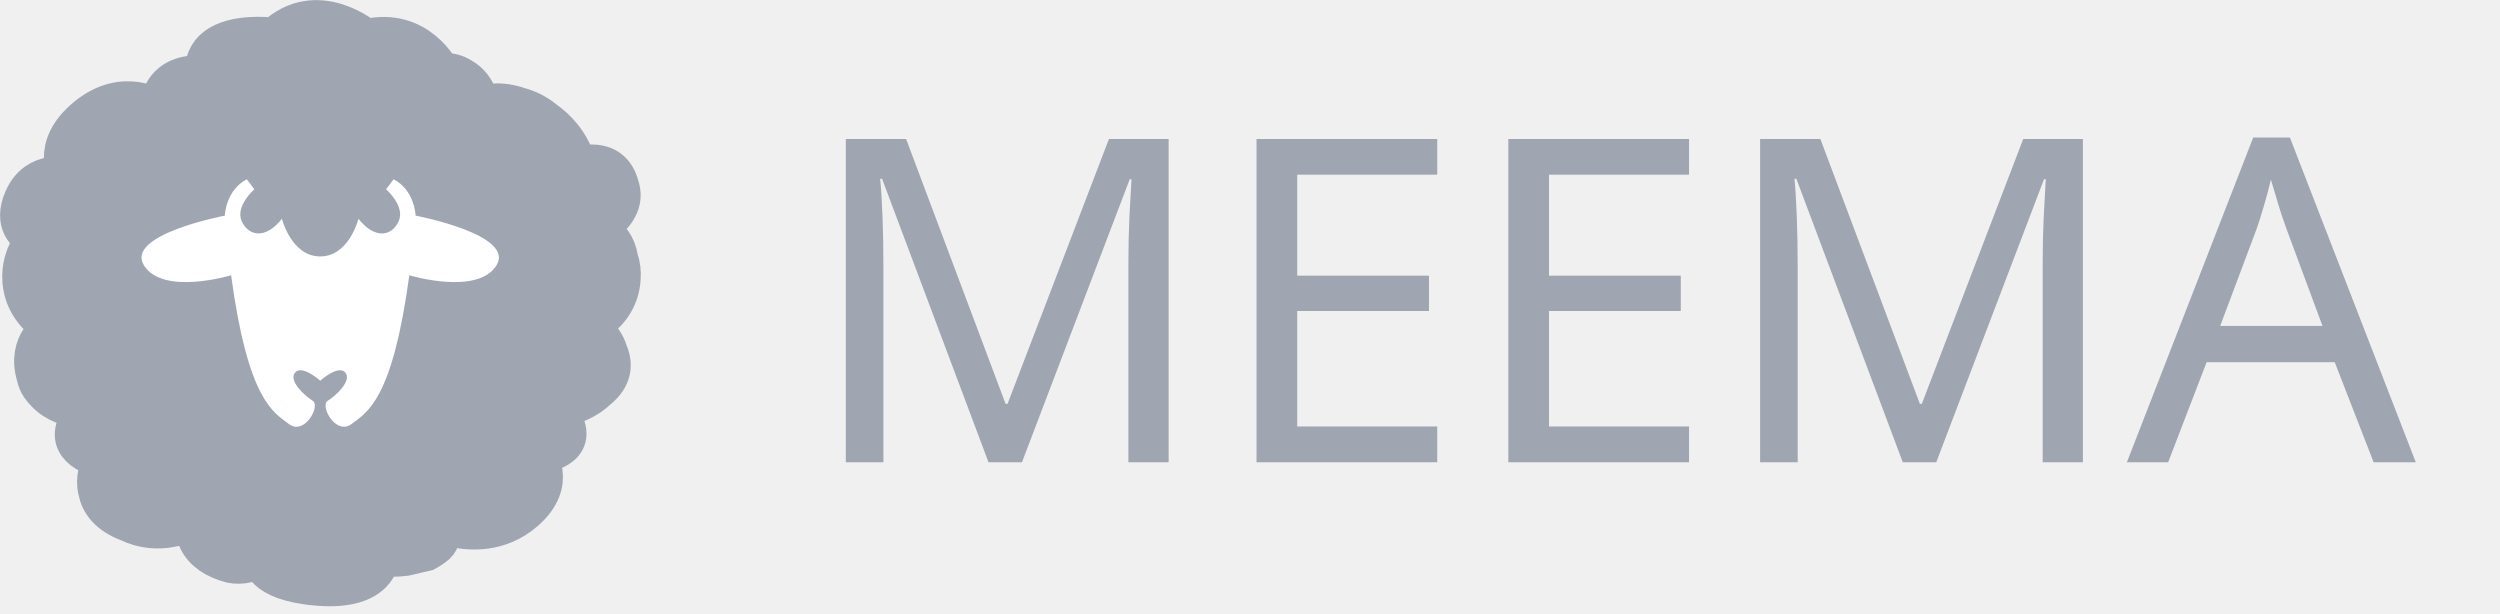
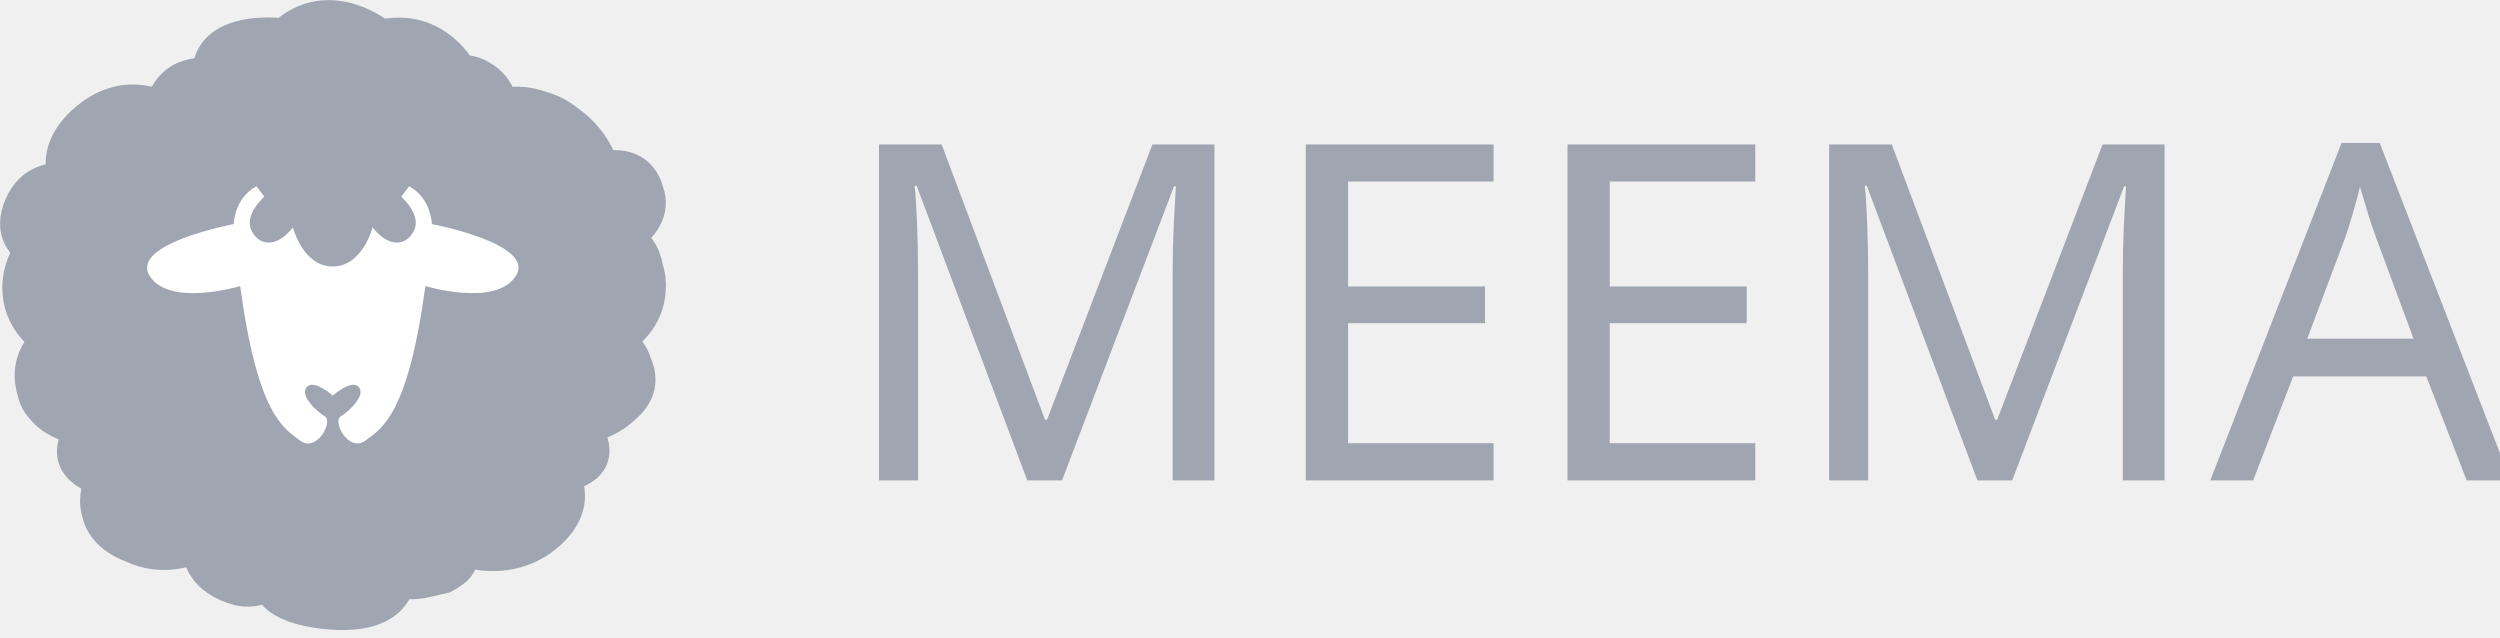
- <svg xmlns="http://www.w3.org/2000/svg" width="265px" height="65px" viewBox="0 0 265 65" version="1.1">
+ <svg xmlns="http://www.w3.org/2000/svg" width="255px" height="65px" viewBox="0 0 255 65" version="1.1">
  <defs>
    <linearGradient x1="55.4%" y1="31.1%" x2="25.4%" y2="81.6%" id="linearGradient-1">
      <stop stop-color="#9FA6B2" offset="0%" />
      <stop stop-color="#9FA6B2" offset="15.3%" />
      <stop stop-color="#9FA6B2" offset="39.3%" />
      <stop stop-color="#9FA6B2" offset="69.1%" />
      <stop stop-color="#9FA6B2" offset="100%" />
    </linearGradient>
    <linearGradient x1="54.6%" y1="30.9%" x2="44.4%" y2="59.8%" id="linearGradient-2">
      <stop stop-color="#9FA6B2" offset="0%" />
      <stop stop-color="#9FA6B2" offset="17.5%" />
      <stop stop-color="#9FA6B2" offset="36.7%" />
      <stop stop-color="#9FA6B2" offset="56.8%" />
      <stop stop-color="#9FA6B2" offset="77.5%" />
      <stop stop-color="#9FA6B2" offset="98.5%" />
      <stop stop-color="#9FA6B2" offset="100%" />
    </linearGradient>
    <linearGradient x1="50%" y1="0%" x2="50%" y2="100%" id="linearGradient-3">
      <stop stop-color="#9FA6B2" offset="0%" />
      <stop stop-color="#9FA6B2" offset="17.5%" />
      <stop stop-color="#9FA6B2" offset="36.7%" />
      <stop stop-color="#9FA6B2" offset="56.8%" />
      <stop stop-color="#9FA6B2" offset="77.5%" />
      <stop stop-color="#9FA6B2" offset="98.5%" />
      <stop stop-color="#9FA6B2" offset="100%" />
    </linearGradient>
    <linearGradient x1="46.5%" y1="45.3%" x2="57.6%" y2="84.5%" id="linearGradient-4">
      <stop stop-color="#9FA6B2" offset="0%" />
      <stop stop-color="#9FA6B2" offset="17.5%" />
      <stop stop-color="#9FA6B2" offset="36.7%" />
      <stop stop-color="#9FA6B2" offset="56.8%" />
      <stop stop-color="#9FA6B2" offset="77.5%" />
      <stop stop-color="#9FA6B2" offset="98.5%" />
      <stop stop-color="#9FA6B2" offset="100%" />
    </linearGradient>
    <linearGradient x1="100%" y1="50%" x2="0%" y2="50%" id="linearGradient-5">
      <stop stop-color="#9FA6B2" offset="0%" />
      <stop stop-color="#9FA6B2" offset="17.5%" />
      <stop stop-color="#9FA6B2" offset="36.7%" />
      <stop stop-color="#9FA6B2" offset="56.8%" />
      <stop stop-color="#9FA6B2" offset="77.5%" />
      <stop stop-color="#9FA6B2" offset="98.5%" />
      <stop stop-color="#9FA6B2" offset="100%" />
    </linearGradient>
    <linearGradient x1="100%" y1="50%" x2="0%" y2="50%" id="linearGradient-6">
      <stop stop-color="#9FA6B2" offset="0%" />
      <stop stop-color="#9FA6B2" offset="17.5%" />
      <stop stop-color="#9FA6B2" offset="36.7%" />
      <stop stop-color="#9FA6B2" offset="56.8%" />
      <stop stop-color="#9FA6B2" offset="77.5%" />
      <stop stop-color="#9FA6B2" offset="98.5%" />
      <stop stop-color="#9FA6B2" offset="100%" />
    </linearGradient>
    <linearGradient x1="92.6%" y1="59%" x2="45%" y2="45.1%" id="linearGradient-7">
      <stop stop-color="#9FA6B2" offset="0%" />
      <stop stop-color="#9FA6B2" offset="17.5%" />
      <stop stop-color="#9FA6B2" offset="36.7%" />
      <stop stop-color="#9FA6B2" offset="56.8%" />
      <stop stop-color="#9FA6B2" offset="77.5%" />
      <stop stop-color="#9FA6B2" offset="98.5%" />
      <stop stop-color="#9FA6B2" offset="100%" />
    </linearGradient>
    <linearGradient x1="70.6%" y1="78.6%" x2="45.3%" y2="32.9%" id="linearGradient-8">
      <stop stop-color="#9FA6B2" offset="0%" />
      <stop stop-color="#9FA6B2" offset="17.5%" />
      <stop stop-color="#9FA6B2" offset="36.7%" />
      <stop stop-color="#9FA6B2" offset="56.8%" />
      <stop stop-color="#9FA6B2" offset="77.5%" />
      <stop stop-color="#9FA6B2" offset="98.5%" />
      <stop stop-color="#9FA6B2" offset="100%" />
    </linearGradient>
    <linearGradient x1="54.9%" y1="57.8%" x2="44.2%" y2="26.6%" id="linearGradient-9">
      <stop stop-color="#9FA6B2" offset="0%" />
      <stop stop-color="#9FA6B2" offset="17.5%" />
      <stop stop-color="#9FA6B2" offset="36.7%" />
      <stop stop-color="#9FA6B2" offset="56.8%" />
      <stop stop-color="#9FA6B2" offset="77.5%" />
      <stop stop-color="#9FA6B2" offset="98.5%" />
      <stop stop-color="#9FA6B2" offset="100%" />
    </linearGradient>
    <linearGradient x1="50%" y1="100%" x2="50%" y2="0%" id="linearGradient-10">
      <stop stop-color="#9FA6B2" offset="0%" />
      <stop stop-color="#9FA6B2" offset="17.5%" />
      <stop stop-color="#9FA6B2" offset="36.7%" />
      <stop stop-color="#9FA6B2" offset="56.8%" />
      <stop stop-color="#9FA6B2" offset="77.5%" />
      <stop stop-color="#9FA6B2" offset="98.5%" />
      <stop stop-color="#9FA6B2" offset="100%" />
    </linearGradient>
    <linearGradient x1="41.1%" y1="139.3%" x2="53.7%" y2="19.4%" id="linearGradient-11">
      <stop stop-color="#9FA6B2" offset="0%" />
      <stop stop-color="#9FA6B2" offset="17.5%" />
      <stop stop-color="#9FA6B2" offset="36.7%" />
      <stop stop-color="#9FA6B2" offset="56.8%" />
      <stop stop-color="#9FA6B2" offset="77.5%" />
      <stop stop-color="#9FA6B2" offset="98.5%" />
      <stop stop-color="#9FA6B2" offset="100%" />
    </linearGradient>
    <linearGradient x1="20.2%" y1="35.4%" x2="59.7%" y2="61.1%" id="linearGradient-12">
      <stop stop-color="#9FA6B2" offset="0%" />
      <stop stop-color="#9FA6B2" offset="17.5%" />
      <stop stop-color="#9FA6B2" offset="36.7%" />
      <stop stop-color="#9FA6B2" offset="56.8%" />
      <stop stop-color="#9FA6B2" offset="77.5%" />
      <stop stop-color="#9FA6B2" offset="98.5%" />
      <stop stop-color="#9FA6B2" offset="100%" />
    </linearGradient>
    <linearGradient x1="-8.9%" y1="38.1%" x2="62.3%" y2="56.7%" id="linearGradient-13">
      <stop stop-color="#9FA6B2" offset="0%" />
      <stop stop-color="#9FA6B2" offset="17.5%" />
      <stop stop-color="#9FA6B2" offset="36.7%" />
      <stop stop-color="#9FA6B2" offset="56.8%" />
      <stop stop-color="#9FA6B2" offset="77.5%" />
      <stop stop-color="#9FA6B2" offset="98.5%" />
      <stop stop-color="#9FA6B2" offset="100%" />
    </linearGradient>
    <linearGradient x1="0%" y1="50%" x2="100%" y2="50%" id="linearGradient-14">
      <stop stop-color="#9FA6B2" offset="0%" />
      <stop stop-color="#9FA6B2" offset="17.5%" />
      <stop stop-color="#9FA6B2" offset="36.7%" />
      <stop stop-color="#9FA6B2" offset="56.8%" />
      <stop stop-color="#9FA6B2" offset="77.5%" />
      <stop stop-color="#9FA6B2" offset="98.5%" />
      <stop stop-color="#9FA6B2" offset="100%" />
    </linearGradient>
    <linearGradient x1="42.8%" y1="55.1%" x2="105.8%" y2="38.6%" id="linearGradient-15">
      <stop stop-color="#9FA6B2" offset="0%" />
      <stop stop-color="#9FA6B2" offset="17.5%" />
      <stop stop-color="#9FA6B2" offset="36.7%" />
      <stop stop-color="#9FA6B2" offset="56.8%" />
      <stop stop-color="#9FA6B2" offset="77.5%" />
      <stop stop-color="#9FA6B2" offset="98.5%" />
      <stop stop-color="#9FA6B2" offset="100%" />
    </linearGradient>
    <linearGradient x1="43.6%" y1="59.1%" x2="76%" y2="35.6%" id="linearGradient-16">
      <stop stop-color="#9FA6B2" offset="0%" />
      <stop stop-color="#9FA6B2" offset="17.5%" />
      <stop stop-color="#9FA6B2" offset="36.7%" />
      <stop stop-color="#9FA6B2" offset="56.8%" />
      <stop stop-color="#9FA6B2" offset="77.5%" />
      <stop stop-color="#9FA6B2" offset="98.5%" />
      <stop stop-color="#9FA6B2" offset="100%" />
    </linearGradient>
    <linearGradient x1="34.8%" y1="78.7%" x2="64.7%" y2="40.6%" id="linearGradient-17">
      <stop stop-color="#9FA6B2" offset="0%" />
      <stop stop-color="#9FA6B2" offset="17.5%" />
      <stop stop-color="#9FA6B2" offset="36.7%" />
      <stop stop-color="#9FA6B2" offset="56.8%" />
      <stop stop-color="#9FA6B2" offset="77.5%" />
      <stop stop-color="#9FA6B2" offset="98.5%" />
      <stop stop-color="#9FA6B2" offset="100%" />
    </linearGradient>
    <linearGradient x1="41.2%" y1="96.7%" x2="55.3%" y2="39.9%" id="linearGradient-18">
      <stop stop-color="#9FA6B2" offset="0%" />
      <stop stop-color="#9FA6B2" offset="17.5%" />
      <stop stop-color="#9FA6B2" offset="36.7%" />
      <stop stop-color="#9FA6B2" offset="56.8%" />
      <stop stop-color="#9FA6B2" offset="77.5%" />
      <stop stop-color="#9FA6B2" offset="98.5%" />
      <stop stop-color="#9FA6B2" offset="100%" />
    </linearGradient>
    <linearGradient x1="30.6%" y1="22.9%" x2="50.6%" y2="65.4%" id="linearGradient-19">
      <stop stop-color="#9FA6B2" offset="0%" />
      <stop stop-color="#9FA6B2" offset="15.3%" />
      <stop stop-color="#9FA6B2" offset="37.3%" />
      <stop stop-color="#9FA6B2" offset="63.5%" />
      <stop stop-color="#9FA6B2" offset="92.6%" />
      <stop stop-color="#9FA6B2" offset="100%" />
    </linearGradient>
    <linearGradient x1="50%" y1="0%" x2="50%" y2="100%" id="linearGradient-20">
      <stop stop-color="#9FA6B2" offset="0%" />
      <stop stop-color="#9FA6B2" offset="17.5%" />
      <stop stop-color="#9FA6B2" offset="36.7%" />
      <stop stop-color="#9FA6B2" offset="56.8%" />
      <stop stop-color="#9FA6B2" offset="77.5%" />
      <stop stop-color="#9FA6B2" offset="98.5%" />
      <stop stop-color="#9FA6B2" offset="100%" />
    </linearGradient>
  </defs>
  <g id="Page-1" stroke="none" stroke-width="1" fill="none" fill-rule="evenodd">
    <g id="cloudish-sheep-7-w:text" transform="translate(2, 2)">
      <path d="M63.653,25.441 C63.146,22.33 60.606,22.329 60.606,22.329 C60.606,22.329 62.711,21.738 63.539,20.089 C63.952,19.368 64.026,18.502 63.741,17.721 C62.862,14.239 59.217,15.562 59.217,15.562 C59.217,15.562 58.775,12.769 55.741,10.638 C54.961,9.995 54.053,9.527 53.077,9.265 C50.404,8.334 48.967,9.226 48.967,9.226 C48.967,9.226 48.765,7.139 46.98,6.144 C46.335,5.723 45.563,5.54 44.798,5.625 C44.798,5.625 42.401,0.692 36.805,2.026 C36.805,2.026 31.619,-2.408 27.077,1.882 C27.077,1.882 23.967,1.44 21.757,2.402 C21.672,2.439 21.588,2.477 21.507,2.519 L21.462,2.542 C21.423,2.562 21.383,2.581 21.345,2.602 C21.294,2.631 21.245,2.661 21.196,2.69 C21.189,2.695 21.181,2.698 21.174,2.703 C21.093,2.753 21.017,2.805 20.944,2.858 C20.906,2.885 20.869,2.914 20.831,2.942 C20.816,2.954 20.802,2.965 20.787,2.978 C20.243,3.402 19.859,3.999 19.7,4.67 C19.591,5.075 19.56,5.498 19.607,5.915 C19.607,5.915 15.261,5.155 14.743,9.513 C14.743,9.513 11.17,7.028 7.137,10.328 C3.105,13.628 5.187,16.714 5.187,16.714 C5.187,16.714 1.875,15.785 0.433,19.044 C-0.763,21.747 0.875,22.907 1.493,23.233 C1.562,23.277 1.636,23.312 1.713,23.336 C0.764,24.44 0.24,25.845 0.234,27.301 C0.229,27.661 0.259,28.021 0.323,28.376 C0.82,31.307 3.45,32.696 3.45,32.696 C3.45,32.696 0.66,34.28 1.75,37.872 C1.825,38.288 1.99,38.683 2.234,39.03 C2.396,39.257 2.576,39.471 2.772,39.67 C3.856,40.838 5.378,41.233 6.299,41.365 C6.338,41.371 6.376,41.376 6.413,41.381 L6.417,41.381 C6.642,41.413 6.87,41.43 7.098,41.433 C6.616,41.933 6.236,42.523 5.981,43.17 C4.949,45.941 8.836,46.661 8.836,46.661 L8.82,46.692 C8.421,47.442 7.943,48.705 8.285,50.047 C8.526,51.289 9.383,52.594 11.615,53.429 C13.051,54.123 14.678,54.316 16.237,53.977 C16.622,53.914 17.001,53.82 17.371,53.696 C18.802,52.674 19.578,52.201 19.7,52.277 C20,52.464 19.084,53.258 18.927,53.977 C18.846,54.349 18.781,54.786 18.927,55.111 C19.085,55.461 18.798,55.06 18.927,55.31 C19.548,56.512 20.735,57.342 22.489,57.801 C23.615,58.031 24.786,57.748 25.684,57.029 C25.684,57.029 25.286,59.333 30.479,60.073 C30.824,60.131 31.172,60.17 31.521,60.191 C31.601,60.199 31.678,60.207 31.761,60.215 C38.304,60.729 38.366,57.03 38.366,57.03 C39.223,57.159 40.094,57.165 40.953,57.049 L43.186,56.532 C43.841,56.163 44.268,55.848 44.467,55.586 C44.837,55.1 44.864,54.259 45.144,54.029 C45.317,53.888 45.681,53.888 46.237,54.029 C47.845,54.377 50.951,54.616 53.656,52.277 C57.316,49.113 54.873,46.229 54.873,46.229 C54.873,46.229 59.163,45.947 57.957,43.008 C57.718,42.429 57.38,41.895 56.956,41.433 C56.956,41.433 59.664,41.042 61.346,39.401 C63.1,38.012 63.084,36.508 62.523,35.264 C62.003,33.435 60.257,32.551 60.257,32.551 C60.351,32.52 60.442,32.483 60.532,32.441 C62.486,31.578 63.791,29.692 63.909,27.559 C63.971,26.843 63.884,26.121 63.653,25.441 Z" id="Path_1" stroke="#9FA6B2" stroke-width="4" fill="#000000" fill-rule="nonzero" />
      <path d="M25.685,57.028 C25.685,57.028 27.423,60.484 32.808,60.196 C38.194,59.908 38.368,57.028 38.368,57.028 C38.368,57.028 43.927,58.036 45.144,53.717 C45.144,53.717 48.448,54.711 52.445,51.544 C56.441,48.377 54.873,46.23 54.873,46.23 C54.873,46.23 60.605,45.854 56.957,41.434 C56.957,41.434 61.648,40.759 62.516,37.446 C63.384,34.133 60.259,32.552 60.259,32.552 C60.259,32.552 63.56,31.543 63.734,26.936 C63.907,22.329 60.606,22.328 60.606,22.328 C60.606,22.328 64.789,20.888 63.74,17.72 C62.691,14.552 59.216,15.561 59.216,15.561 C59.216,15.561 58.695,12.249 54.873,10.089 C51.052,7.928 48.966,9.226 48.966,9.226 C48.966,9.226 48.62,5.626 44.797,5.626 C44.797,5.626 42.365,0.73 36.804,2.026 C36.804,2.026 34.373,0.154 31.766,0.154 C29.16,0.154 27.075,1.882 27.075,1.882 C27.075,1.882 23.427,1.45 21.343,2.602 C20.138,3.244 19.449,4.558 19.605,5.914 C19.605,5.914 15.262,5.193 14.741,9.513 C14.741,9.513 12.023,7.639 7.965,11.098 C3.832,14.62 5.186,16.713 5.186,16.713 C5.186,16.713 2.885,17.445 1.495,20.18 C0.105,22.916 1.711,23.336 1.711,23.336 C1.711,23.336 -0.2,25.496 0.321,28.376 C0.843,31.257 3.447,32.696 3.447,32.696 C3.447,32.696 0.494,36.583 2.232,39.03 C3.97,41.478 7.096,41.434 7.096,41.434 C7.096,41.434 3.273,45.223 8.833,46.662 C8.833,46.662 6.227,51.414 11.613,53.429 C17,55.445 19.952,52.133 19.952,52.133 C19.952,52.133 16.304,58.757 25.685,57.028 Z" id="Path_4" fill="#9FA6B2" fill-rule="nonzero" />
      <path d="M45.144,53.717 L32.675,30.619 L54.873,46.23 C54.873,46.23 57.316,49.114 53.656,52.278 C49.807,55.604 45.144,53.717 45.144,53.717 Z" id="Path_5" fill="url(#linearGradient-1)" fill-rule="nonzero" />
      <path d="M54.873,46.23 L32.675,30.619 L56.957,41.434 C56.957,41.434 60.695,45.349 54.873,46.23 Z" id="Path_6" fill="url(#linearGradient-2)" fill-rule="nonzero" />
      <path d="M56.957,41.434 L32.675,30.619 L60.258,32.551 C60.258,32.551 67.918,38.201 56.957,41.434 Z" id="Path_7" fill="url(#linearGradient-3)" fill-rule="nonzero" />
      <path d="M60.605,22.329 C60.605,22.329 64.619,21.203 63.739,17.721 C62.86,14.238 59.215,15.561 59.215,15.561 L32.675,30.619 L60.605,22.329 Z" id="Path_8" fill="url(#linearGradient-4)" fill-rule="nonzero" />
      <path d="M45.144,53.717 L32.675,30.619 L38.368,57.028 C38.368,57.028 44.173,57.881 45.144,53.717 Z" id="Path_9" fill="url(#linearGradient-5)" fill-rule="nonzero" />
      <path d="M38.368,57.028 C38.368,57.028 38.305,60.729 31.763,60.214 C25.22,59.698 25.685,57.028 25.685,57.028 L32.675,30.619 L38.368,57.028 Z" id="Path_10" fill="url(#linearGradient-6)" fill-rule="nonzero" />
      <path d="M25.685,57.028 C25.685,57.028 23.371,59.11 20.378,56.769 C17.384,54.427 19.952,52.133 19.952,52.133 L32.675,30.619 L25.685,57.028 Z" id="Path_11" fill="url(#linearGradient-7)" fill-rule="nonzero" />
      <path d="M19.952,52.133 C19.952,52.133 16.215,55.592 11.613,53.429 C7.012,51.266 8.089,48.045 8.833,46.662 L32.675,30.619 L19.952,52.133 Z" id="Path_12" fill="url(#linearGradient-8)" fill-rule="nonzero" />
      <path d="M8.833,46.662 C8.833,46.662 3.391,45.655 7.096,41.434 C10.801,37.212 32.675,30.619 32.675,30.619 L8.833,46.662 Z" id="Path_13" fill="url(#linearGradient-9)" fill-rule="nonzero" />
      <path d="M7.096,41.434 C7.096,41.434 2.837,41.464 1.747,37.873 C0.657,34.282 3.447,32.696 3.447,32.696 L32.675,30.62 L7.096,41.434 Z" id="Path_14" fill="url(#linearGradient-10)" fill-rule="nonzero" />
      <path d="M3.447,32.696 C3.447,32.696 0.818,31.307 0.32,28.377 C0.009,26.573 0.519,24.725 1.71,23.336 L32.675,30.619 L3.447,32.696 Z" id="Path_15" fill="url(#linearGradient-11)" fill-rule="nonzero" />
      <path d="M48.965,9.226 C48.965,9.226 48.119,5.324 44.796,5.626 L32.675,30.619 L32.675,30.619 L48.965,9.226 Z" id="Path_16" fill="url(#linearGradient-12)" fill-rule="nonzero" />
      <path d="M32.675,30.619 L44.796,5.626 C44.796,5.626 42.399,0.691 36.804,2.027 L31.763,12.895 L32.675,30.619 Z" id="Path_17" fill="url(#linearGradient-13)" fill-rule="nonzero" />
      <path d="M36.804,2.027 C36.804,2.027 31.617,-2.408 27.076,1.883 L30.284,29.017 L32.676,30.619 L36.804,2.027 Z" id="Path_18" fill="url(#linearGradient-14)" fill-rule="nonzero" />
      <path d="M27.075,1.883 C27.075,1.883 19.243,0.769 19.604,5.915 L32.675,30.619 L27.075,1.883 Z" id="Path_19" fill="url(#linearGradient-15)" fill-rule="nonzero" />
      <path d="M19.604,5.915 C19.604,5.915 15.259,5.155 14.74,9.514 L32.675,30.619 L19.604,5.915 Z" id="Path_20" fill="url(#linearGradient-16)" fill-rule="nonzero" />
      <path d="M14.74,9.514 C14.74,9.514 11.167,7.028 7.134,10.328 C3.102,13.628 5.185,16.714 5.185,16.714 L32.675,30.619 L32.675,30.619 L14.74,9.514 Z" id="Path_21" fill="url(#linearGradient-17)" fill-rule="nonzero" />
      <path d="M5.185,16.713 C5.185,16.713 1.872,15.785 0.43,19.044 C-1.024,22.329 1.71,23.336 1.71,23.336 L32.675,30.619 L5.185,16.713 Z" id="Path_22" fill="url(#linearGradient-18)" fill-rule="nonzero" />
      <path d="M32.675,30.619 L59.215,15.562 C59.215,15.562 58.806,13.182 55.761,10.655 C52.717,8.128 48.966,9.227 48.966,9.227 L32.675,30.619 Z" id="Path_23" fill="url(#linearGradient-19)" fill-rule="nonzero" />
      <path d="M60.258,32.552 C62.353,31.753 63.783,29.797 63.908,27.559 C64.204,23.649 60.605,22.329 60.605,22.329 L32.675,30.619 L60.258,32.552 Z" id="Path_24" fill="url(#linearGradient-20)" fill-rule="nonzero" />
      <path d="M42.053,20.858 C42.053,20.858 41.987,18.197 39.724,17 L38.927,18.064 C38.927,18.064 40.988,19.86 40.257,21.457 C39.526,23.054 37.729,23.385 36,21.191 C36,21.191 35.002,25.182 31.942,25.182 C28.882,25.182 27.884,21.191 27.884,21.191 C26.155,23.385 24.359,23.053 23.627,21.457 C22.896,19.861 24.958,18.064 24.958,18.064 L24.16,17 C21.897,18.197 21.831,20.858 21.831,20.858 C21.831,20.858 11.255,22.854 13.251,26.113 C15.247,29.372 22.497,27.178 22.497,27.178 C24.293,40.414 26.953,41.677 28.616,42.941 C30.278,44.206 32.009,41.013 31.144,40.48 C30.28,39.948 28.549,38.352 29.281,37.487 C30.013,36.622 31.942,38.352 31.942,38.352 C31.942,38.352 33.872,36.623 34.603,37.487 C35.334,38.352 33.605,39.948 32.741,40.48 C31.876,41.012 33.606,44.205 35.269,42.941 C36.933,41.678 39.592,40.414 41.388,27.178 C41.388,27.178 48.639,29.372 50.634,26.113 C52.63,22.853 42.053,20.858 42.053,20.858 Z" id="Path_25" stroke="#9FA6B2" stroke-width="3" fill="#FFFFFF" fill-rule="nonzero" />
      <path d="M42.053,20.858 C42.053,20.858 41.987,18.197 39.724,17 L38.927,18.064 C38.927,18.064 40.988,19.86 40.257,21.457 C39.526,23.054 37.729,23.385 36,21.191 C36,21.191 35.002,25.182 31.942,25.182 C28.882,25.182 27.884,21.191 27.884,21.191 C26.155,23.385 24.359,23.053 23.627,21.457 C22.896,19.861 24.958,18.064 24.958,18.064 L24.16,17 C21.897,18.197 21.831,20.858 21.831,20.858 C21.831,20.858 11.255,22.854 13.251,26.113 C15.247,29.372 22.497,27.178 22.497,27.178 C24.293,40.414 26.953,41.677 28.616,42.941 C30.278,44.206 32.009,41.013 31.144,40.48 C30.28,39.948 28.549,38.352 29.281,37.487 C30.013,36.622 31.942,38.352 31.942,38.352 C31.942,38.352 33.872,36.623 34.603,37.487 C35.334,38.352 33.605,39.948 32.741,40.48 C31.876,41.012 33.606,44.205 35.269,42.941 C36.933,41.678 39.592,40.414 41.388,27.178 C41.388,27.178 48.639,29.372 50.634,26.113 C52.63,22.853 42.053,20.858 42.053,20.858 Z" id="Path_26" fill="#FFFFFF" fill-rule="nonzero" />
      <text id="MEEMA" font-family="Rubik-Medium, Rubik Medium" font-size="48" font-weight="normal" fill="#9FA6B2">
        <tspan x="83" y="47">MEEMA</tspan>
      </text>
    </g>
  </g>
</svg>
